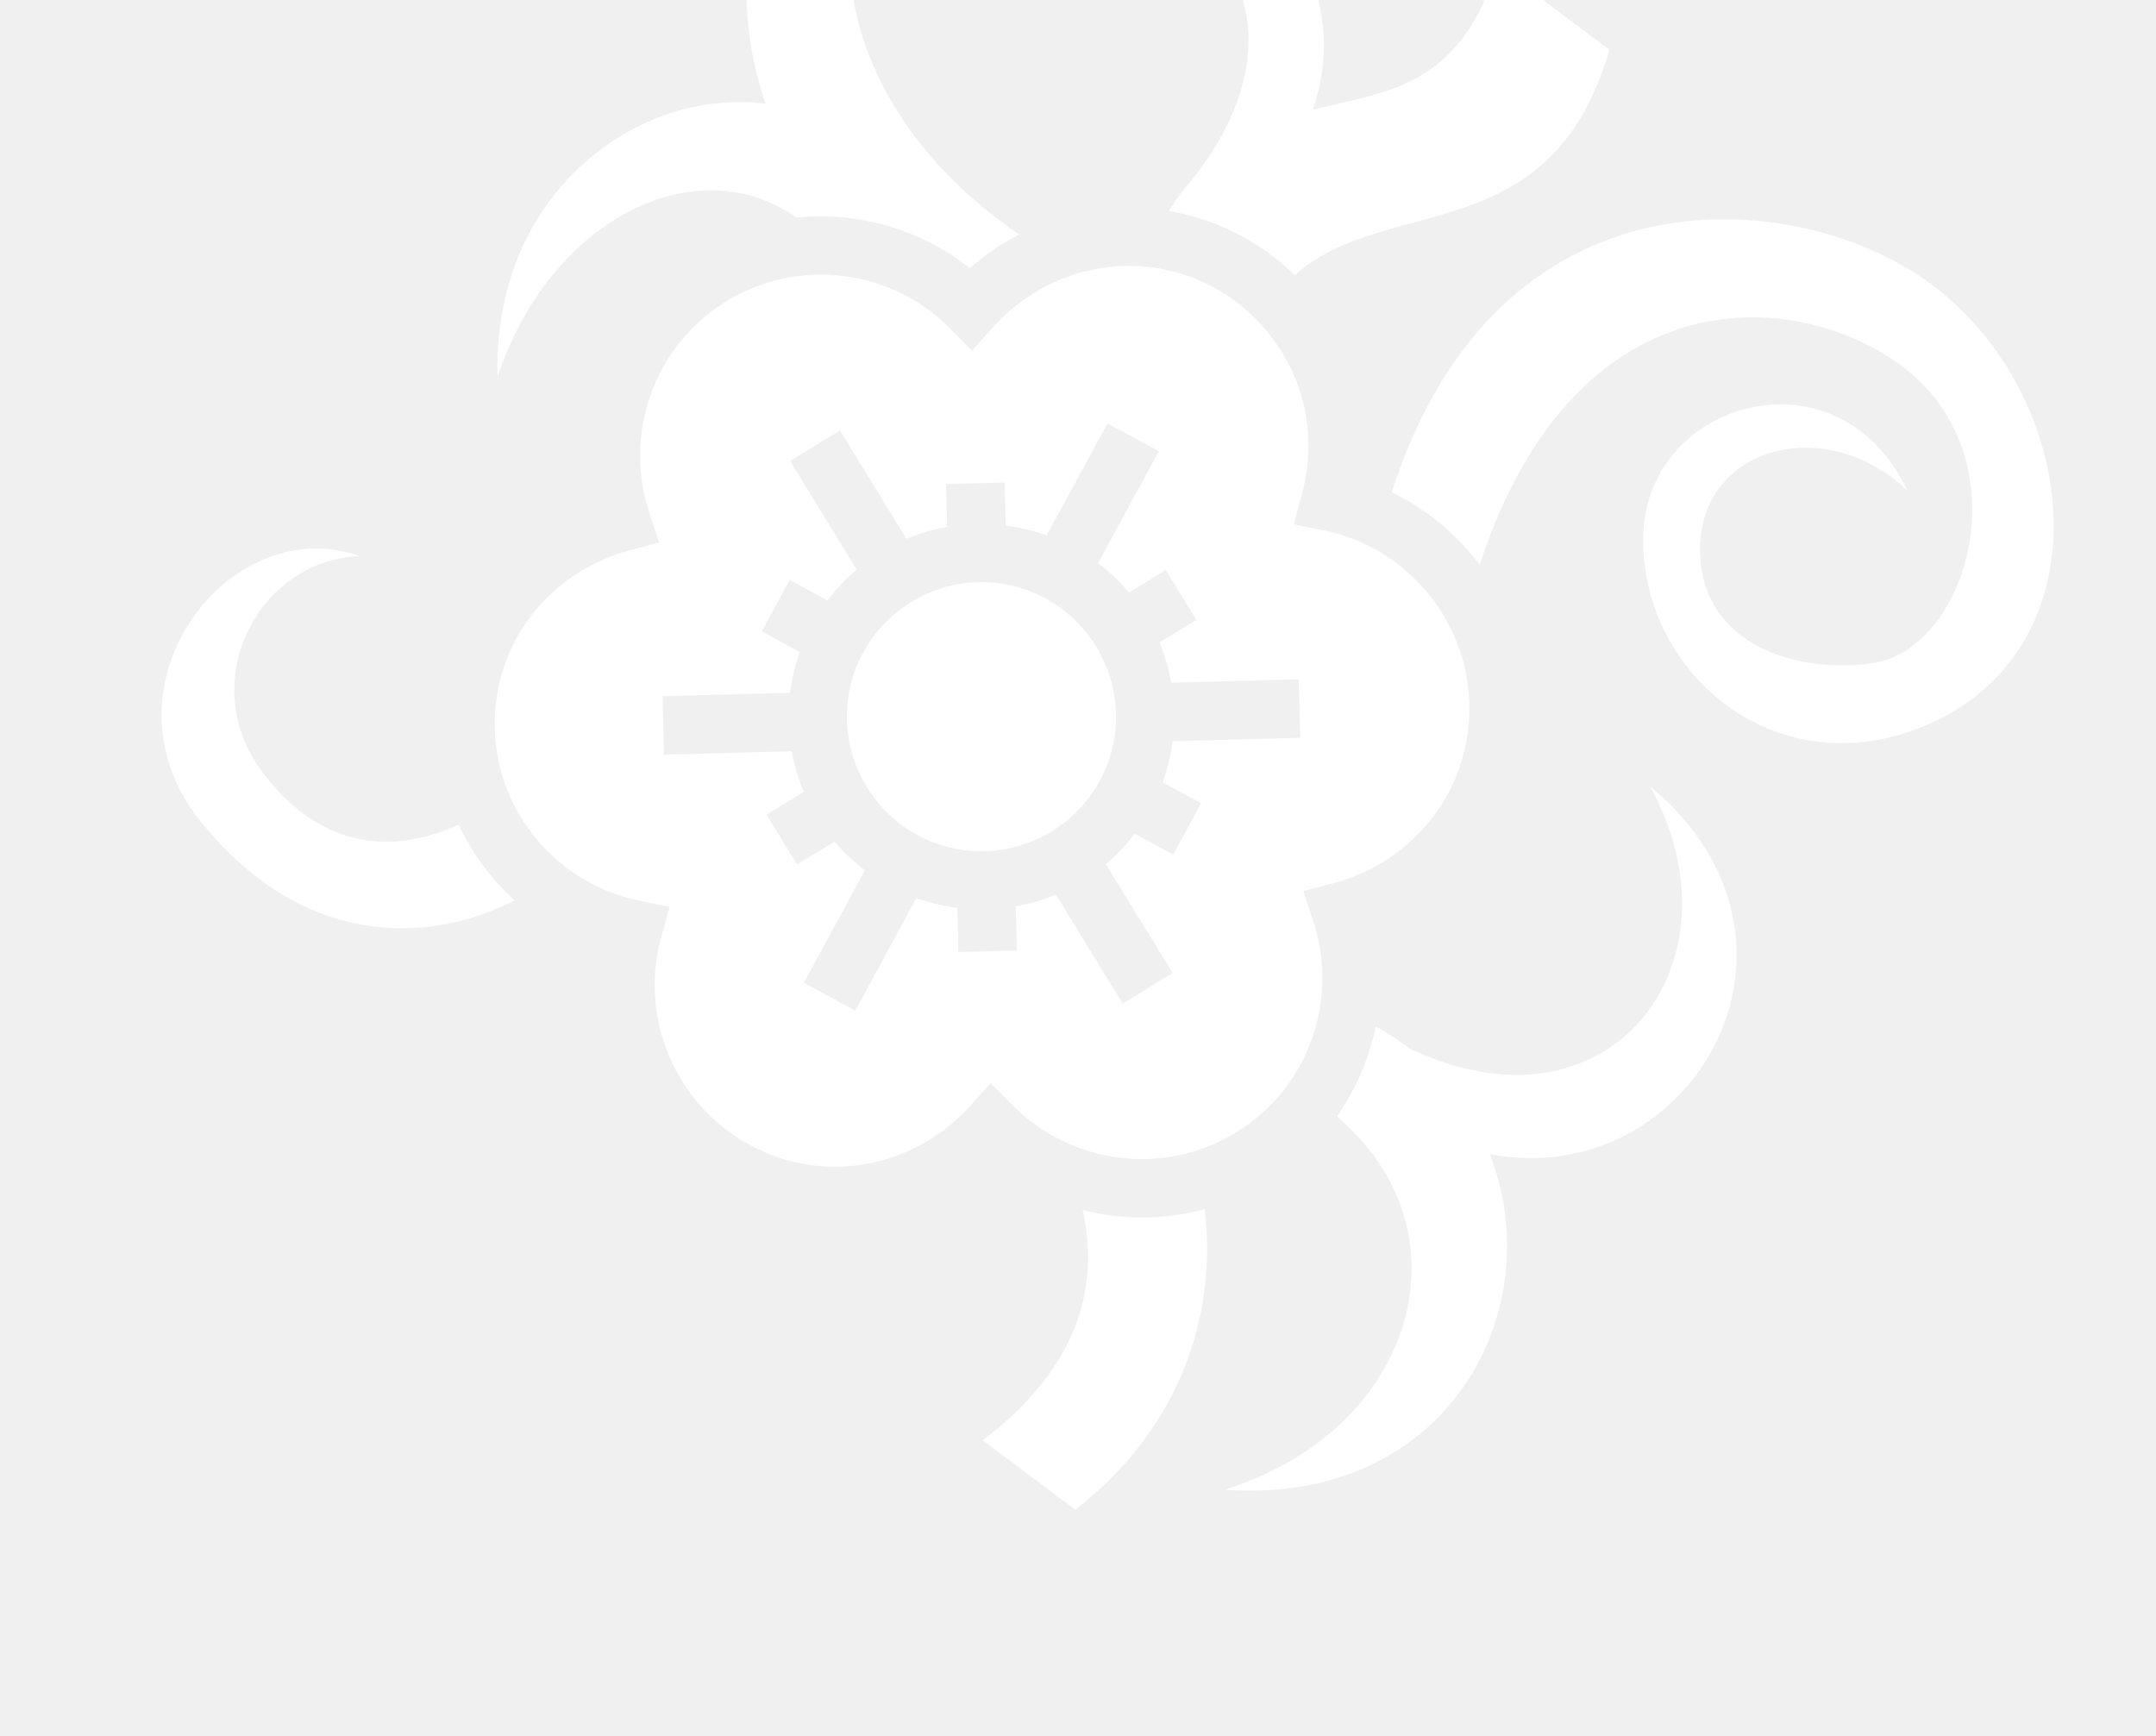
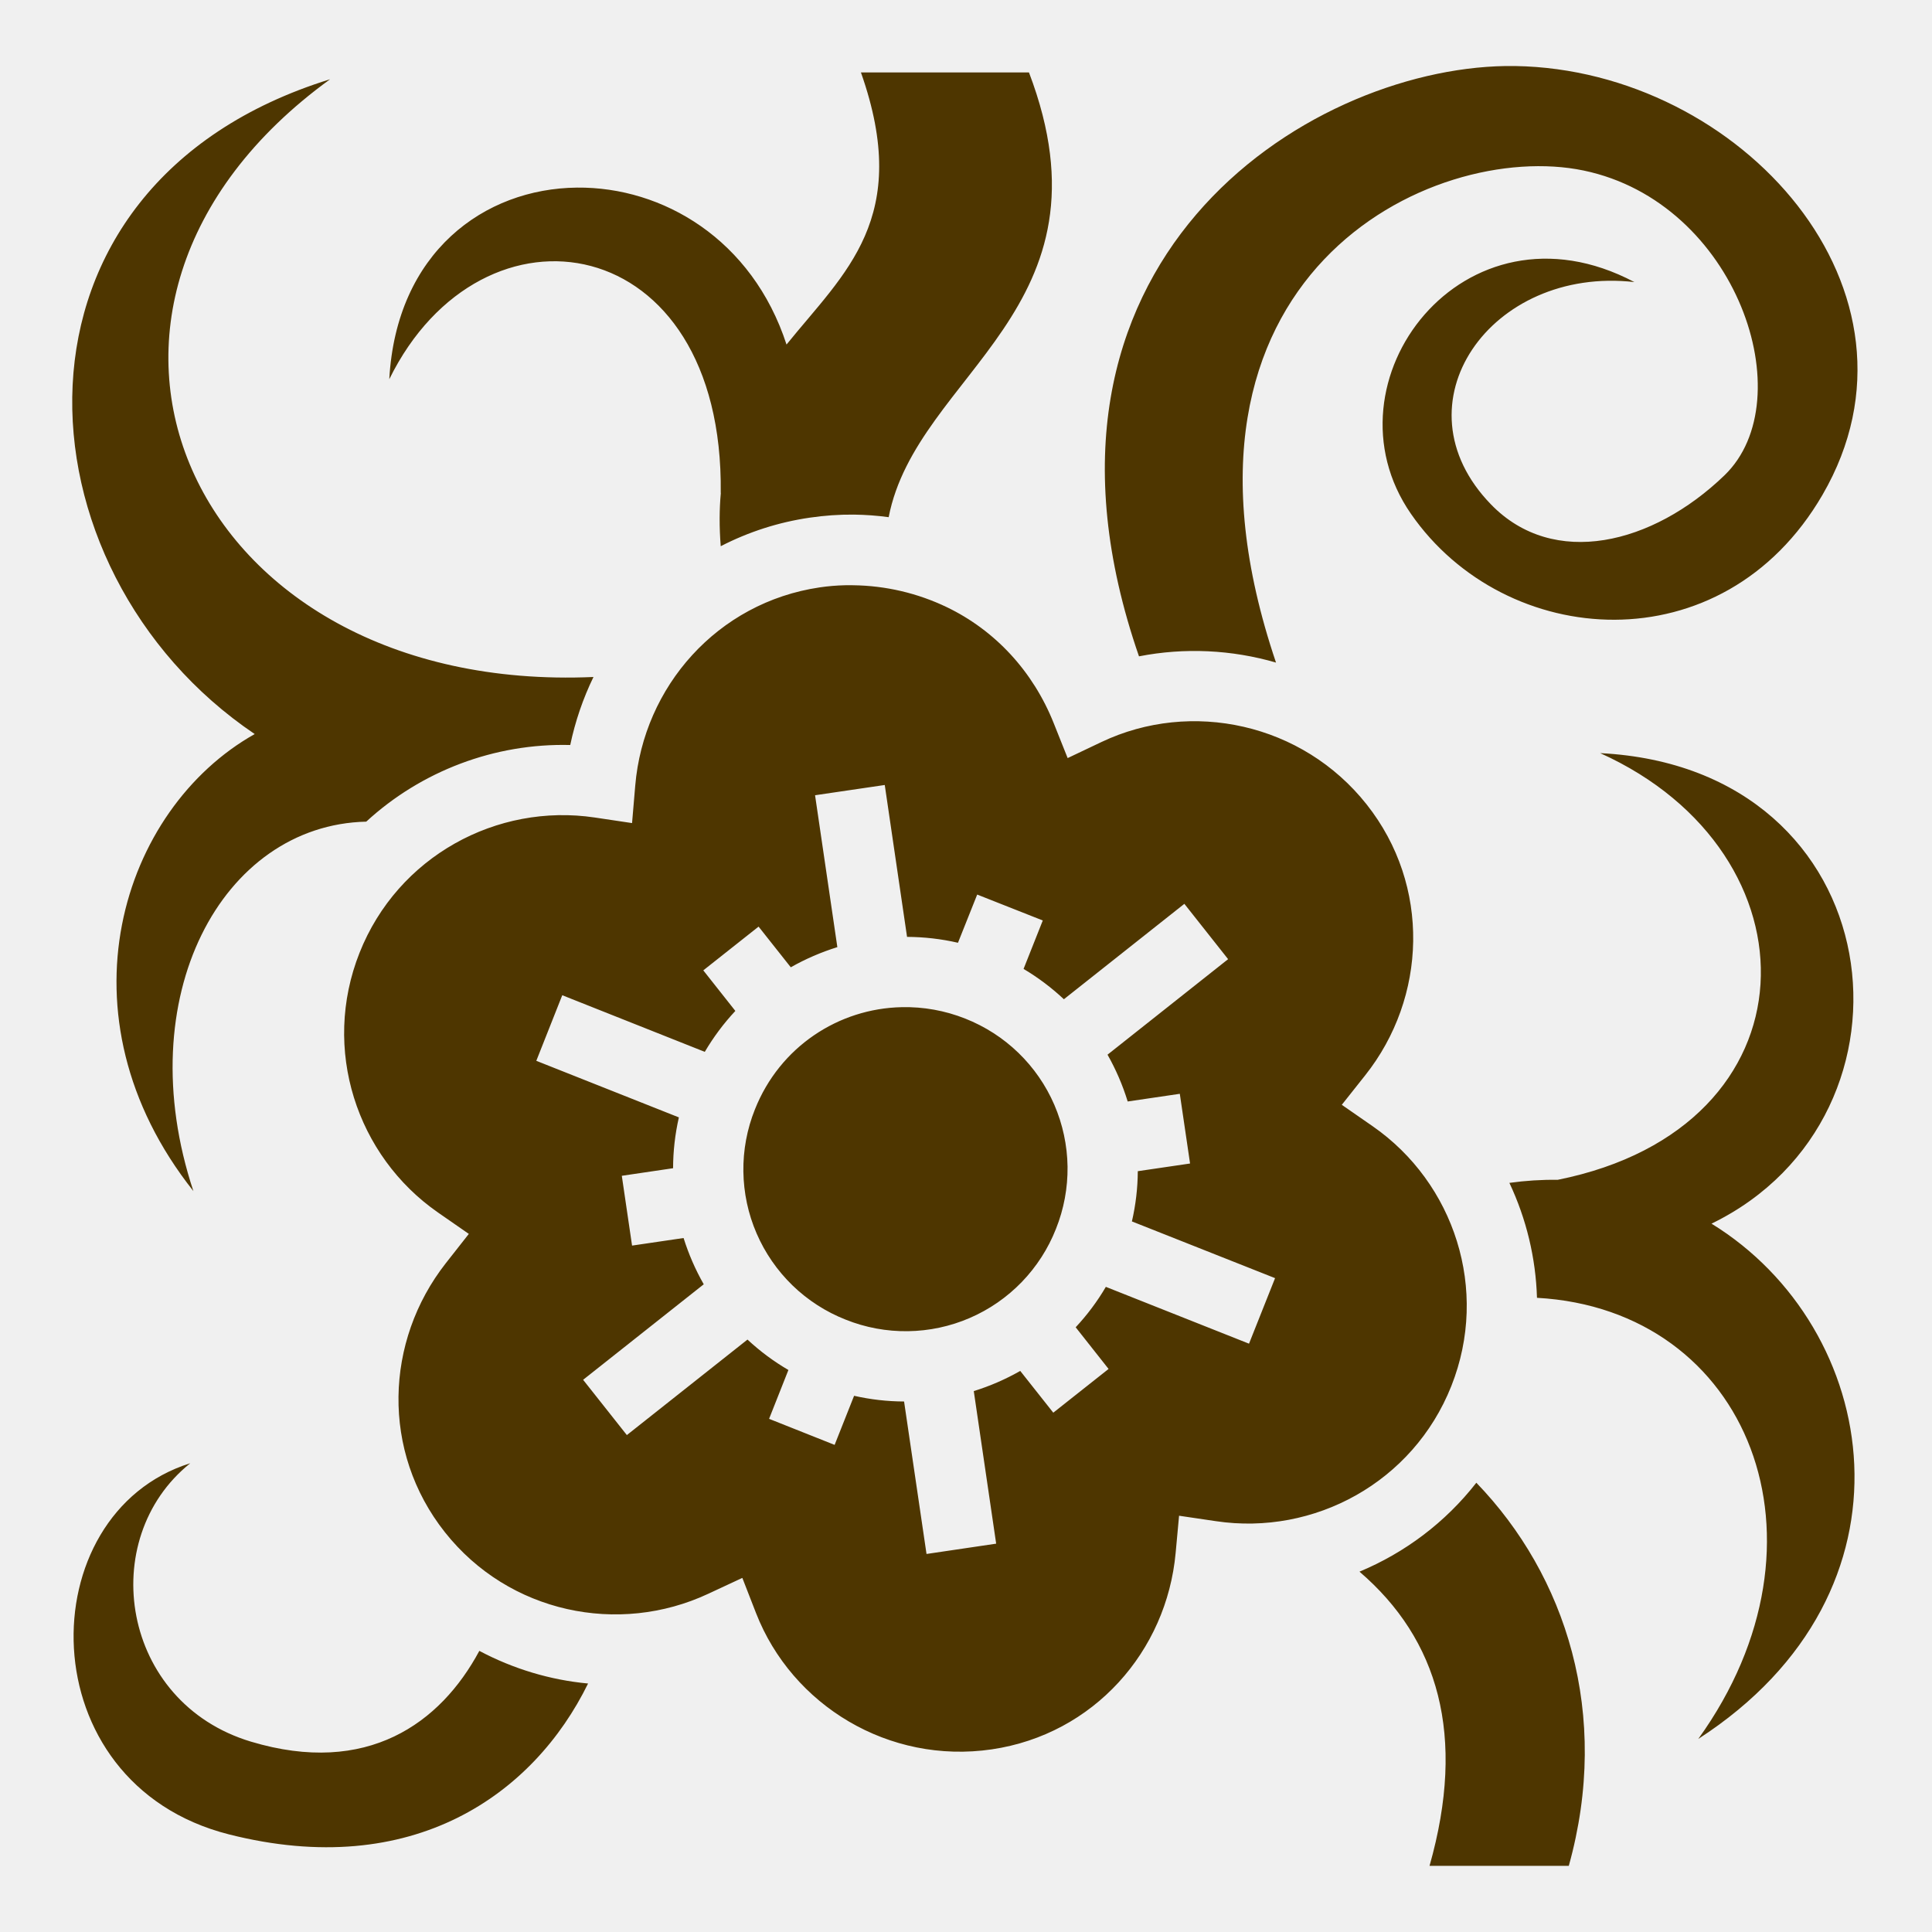
- <svg xmlns="http://www.w3.org/2000/svg" width="693" height="558" viewBox="0 0 693 558" fill="none">
-   <g clip-path="url(#clip0_1302_4216)">
-     <path d="M620.045 90.838C576.95 59.597 481.293 52.2 447.355 158.242C458.518 163.637 468.21 171.656 475.611 181.496C509.609 77.747 592.835 94.826 619.996 125.633C647.673 157.027 630.238 209.639 601.317 213.258C574.891 216.567 549.873 205.868 546.813 182.168C542.018 145.046 584.975 131.159 613.002 157.582C591.016 111.094 529.835 128.51 528.221 171.304C526.556 215.474 570.391 253.803 619.108 233.115C676.863 208.587 669.607 129.196 622.131 92.402C621.443 91.869 620.747 91.347 620.042 90.836L620.045 90.838ZM481.407 -10.919C469.055 28.445 445.955 29.193 421.98 35.284C431.514 7.339 420.772 -18.239 402.35 -31.748C382.403 -46.377 353.48 -46.869 331.613 -20.869C381.745 -46.379 427.141 0.533 384.2 56.432L384.224 56.45C381.293 59.696 378.427 63.447 375.673 67.812C383.917 69.204 391.875 71.952 399.222 75.943C402.735 77.853 406.061 79.995 409.153 82.363C411.614 84.257 413.956 86.301 416.166 88.483C445.204 62.163 498.642 80.925 517.286 15.965L481.407 -10.919ZM366.968 -94.388C276.776 -126.555 220.447 -40.565 246.122 33.363C205.691 28.03 158.291 61.461 159.909 121.14C177.2 69.388 224.58 47.54 255.923 69.917C275.791 67.902 295.922 73.687 311.741 86.188C316.556 81.945 321.878 78.314 327.585 75.378C238.117 14.246 263.745 -95.956 366.968 -94.388ZM395.939 96.01C394.131 94.72 392.216 93.522 390.238 92.445C365.951 79.266 336.709 85.479 319.105 105.269L312.445 112.74L305.402 105.613C286.821 86.804 257.1 82.375 233.51 96.837C209.921 111.299 200.382 139.776 208.719 164.867L211.874 174.348L202.243 176.919C176.791 183.781 158.308 206.731 159.034 234.216C159.761 261.689 179.581 284.09 205.407 289.484L215.231 291.536L212.528 301.228C205.442 326.722 216.683 354.824 241.075 368.062C265.241 381.175 294.097 375.095 311.756 355.528L318.427 348.145L325.439 355.206C344.018 374.017 373.72 378.471 397.311 364.008C420.902 349.545 430.412 321.054 422.077 295.96L418.917 286.434L428.617 283.877C454.239 277.165 473.008 253.913 472.279 226.291C471.548 198.649 451.583 175.801 425.679 170.539L415.845 168.554L418.457 158.875C422.348 144.47 420.778 129.676 414.185 116.99C410.192 109.312 404.566 102.602 397.702 97.331C397.12 96.882 396.544 96.438 395.939 96.01ZM530.334 252.692C561.68 309.461 517.49 367.744 453.017 336.99C449.59 334.37 445.976 332.004 442.204 329.911C440.073 340.322 435.818 350.181 429.704 358.872C473.047 395.252 455.757 459.371 393.571 478.867C466.235 483.902 498.308 420.173 478.831 370.956C543.462 383.451 590.721 302.866 530.334 252.692ZM372.494 145.036L352.953 181.029C356.548 183.752 359.896 186.89 362.886 190.438L374.705 183.217L384.553 199.243L372.696 206.515C374.454 210.733 375.68 215.057 376.457 219.439L417.45 218.35L417.943 237.158L376.907 238.252C376.328 242.761 375.26 247.194 373.724 251.473L386.077 258.175L377.12 274.696L364.74 267.974C362.012 271.568 358.895 274.849 355.446 277.758L376.935 312.77L360.882 322.598L339.41 287.56C335.258 289.301 330.926 290.578 326.493 291.367L326.86 305.518L308.052 306.011L307.681 291.816C303.199 291.251 298.791 290.202 294.535 288.688L274.907 324.852L258.385 315.894L277.996 279.755C274.411 277.054 271.135 273.966 268.226 270.548L256.224 277.909L246.395 261.856L258.334 254.526C256.563 250.337 255.266 245.962 254.465 241.485L213.427 242.579L212.935 223.772L253.972 222.678C254.53 218.215 255.566 213.825 257.062 209.583L244.852 202.951L253.829 186.404L265.989 192.999C268.702 189.396 271.821 186.066 275.353 183.071L253.971 148.179L269.997 138.331L291.38 173.223C295.58 171.459 299.963 170.168 304.448 169.373L304.089 155.581L322.896 155.088L323.261 168.925C327.752 169.497 332.168 170.552 336.432 172.071L355.971 136.077L372.494 145.036ZM340.577 195.187C326.894 185.367 308.203 184.131 292.875 193.528C288.024 196.481 283.805 200.364 280.461 204.953C277.116 209.543 274.712 214.749 273.388 220.272C272.063 225.794 271.844 231.524 272.743 237.131C273.641 242.739 275.64 248.113 278.624 252.945C281.577 257.796 285.46 262.015 290.05 265.359C294.64 268.704 299.846 271.107 305.369 272.432C310.891 273.756 316.621 273.975 322.229 273.076C327.836 272.178 333.211 270.179 338.043 267.195C342.894 264.242 347.113 260.359 350.458 255.769C353.802 251.179 356.206 245.973 357.53 240.45C358.855 234.928 359.074 229.198 358.175 223.59C357.276 217.983 355.277 212.608 352.292 207.776C349.267 202.84 345.283 198.559 340.577 195.187ZM115.688 178.738C73.427 163.805 29.773 221.056 64.578 264.158C96.411 303.577 136.131 304.356 165.396 289.419C157.885 282.616 151.768 274.331 147.407 265.052C127.508 274.295 103.356 273.904 84.138 247.916C62.597 218.776 83.355 179.821 115.69 178.739L115.688 178.738ZM387.18 388.654C374.216 392.179 360.707 392.169 348.005 388.941C353.995 415.944 344.678 441.02 315.892 462.965L345.626 485.244C378.947 459.602 391.448 422.731 387.18 388.654Z" fill="white" />
-   </g>
-   <defs>
-     <clipPath id="clip0_1302_4216">
-       <rect width="515.45" height="515.45" fill="white" transform="translate(309.174 -164.111) rotate(36.844)" />
-     </clipPath>
-   </defs>
+ <svg xmlns="http://www.w3.org/2000/svg" width="39" height="39" viewBox="0 0 39 39" fill="none">
+   <path d="M30.39 1.333C26.363 1.396 20.236 5.289 22.992 13.249C23.913 13.069 24.863 13.115 25.758 13.375C23.11 5.551 28.924 2.809 31.966 3.442C35.066 4.087 36.398 8.064 34.811 9.595C33.361 10.994 31.36 11.482 30.1 10.185C28.125 8.155 30.096 5.365 32.992 5.694C29.552 3.876 26.637 7.707 28.481 10.371C30.384 13.121 34.778 13.453 36.789 9.99C39.173 5.885 35.132 1.407 30.588 1.333C30.522 1.332 30.456 1.332 30.39 1.333H30.39ZM17.379 1.462C18.417 4.405 17.052 5.499 15.877 6.955C15.186 4.831 13.376 3.769 11.647 3.787C9.776 3.806 8.002 5.089 7.858 7.655C9.736 3.836 14.613 4.617 14.549 9.95H14.551C14.521 10.279 14.518 10.637 14.549 11.026C15.111 10.736 15.718 10.541 16.344 10.45C16.643 10.406 16.942 10.385 17.236 10.388C17.471 10.391 17.706 10.408 17.939 10.44C18.503 7.529 22.59 6.241 20.771 1.462H17.379ZM6.663 1.6C-0.258 3.744 0.233 11.506 5.142 14.818C2.452 16.329 1.098 20.504 3.904 24.044C2.603 20.126 4.48 16.653 7.393 16.586C8.505 15.563 9.987 15 11.511 15.039C11.611 14.564 11.768 14.102 11.98 13.666C3.79 14.023 0.341 6.188 6.663 1.6ZM17.055 11.814C16.887 11.818 16.717 11.832 16.548 11.857C14.48 12.161 12.991 13.863 12.823 15.86L12.759 16.615L12.009 16.503C10.03 16.207 8.03 17.287 7.258 19.233C6.486 21.179 7.2 23.336 8.843 24.477L9.464 24.908L8.998 25.501C7.768 27.071 7.69 29.299 8.981 30.93C10.272 32.561 12.488 33.018 14.296 32.173L14.985 31.852L15.261 32.561C15.988 34.426 17.944 35.618 20.021 35.313C22.079 35.01 23.551 33.333 23.732 31.347L23.801 30.597L24.546 30.707C26.525 31.003 28.525 29.925 29.297 27.979C30.07 26.033 29.353 23.876 27.71 22.735L27.086 22.302L27.558 21.707C28.804 20.138 28.886 17.878 27.588 16.239C26.29 14.598 24.045 14.12 22.238 14.977L21.552 15.303L21.271 14.599C20.853 13.55 20.087 12.725 19.112 12.256C18.522 11.973 17.877 11.822 17.222 11.814C17.166 11.813 17.111 11.812 17.055 11.814ZM32.302 15.203C36.775 17.219 36.744 22.753 31.445 23.816C31.118 23.812 30.792 23.833 30.469 23.878C30.812 24.605 31.002 25.395 31.026 26.198C35.301 26.435 37.163 31.101 34.282 35.103C38.91 32.111 37.961 26.797 34.549 24.701C39.029 22.525 38.234 15.502 32.302 15.203ZM17.86 15.846L18.31 18.912C18.651 18.914 18.996 18.952 19.338 19.031L19.726 18.058L21.05 18.581L20.662 19.559C20.959 19.735 21.23 19.941 21.476 20.171L23.908 18.245L24.791 19.362L22.357 21.29C22.526 21.589 22.663 21.906 22.764 22.235L23.816 22.08L24.023 23.487L22.968 23.642C22.966 23.983 22.926 24.323 22.849 24.656L25.739 25.801L25.213 27.124L22.323 25.977C22.151 26.271 21.946 26.544 21.714 26.793L22.378 27.634L21.262 28.517L20.595 27.674C20.298 27.843 19.983 27.98 19.657 28.081L20.109 31.161L18.703 31.369L18.25 28.291C17.911 28.29 17.572 28.251 17.241 28.176L16.848 29.167L15.525 28.641L15.915 27.655C15.618 27.482 15.341 27.276 15.089 27.041L12.654 28.969L11.771 27.853L14.206 25.925C14.037 25.629 13.901 25.316 13.799 24.991L12.759 25.144L12.552 23.735L13.587 23.582C13.588 23.241 13.626 22.898 13.704 22.556L10.826 21.414L11.35 20.09L14.227 21.233C14.402 20.936 14.608 20.659 14.844 20.407L14.197 19.588L15.313 18.705L15.963 19.526C16.261 19.357 16.576 19.221 16.903 19.119L16.453 16.053L17.86 15.846ZM18.203 20.331C16.929 20.357 15.741 21.13 15.239 22.395C15.079 22.793 15 23.22 15.006 23.649C15.012 24.079 15.102 24.503 15.273 24.898C15.443 25.292 15.69 25.649 15.998 25.948C16.307 26.247 16.672 26.482 17.072 26.639C17.471 26.799 17.898 26.878 18.327 26.872C18.757 26.866 19.181 26.776 19.576 26.605C19.97 26.435 20.327 26.188 20.626 25.879C20.924 25.57 21.159 25.206 21.316 24.806C21.476 24.407 21.555 23.98 21.55 23.551C21.544 23.121 21.453 22.697 21.283 22.302C21.113 21.908 20.866 21.551 20.557 21.252C20.248 20.953 19.883 20.719 19.483 20.561C19.076 20.4 18.641 20.321 18.203 20.331ZM3.839 29.538C0.603 30.551 0.557 35.998 4.62 37.029C8.336 37.971 10.777 36.217 11.871 33.984C11.107 33.913 10.361 33.689 9.676 33.325C8.891 34.788 7.41 35.86 5.068 35.158C2.441 34.371 1.931 31.07 3.84 29.538H3.839ZM29.802 29.931C29.177 30.732 28.359 31.345 27.443 31.726C29.031 33.089 29.605 35.03 28.857 37.665H31.668C32.523 34.6 31.607 31.801 29.802 29.931Z" fill="#4E3600" />
</svg>
